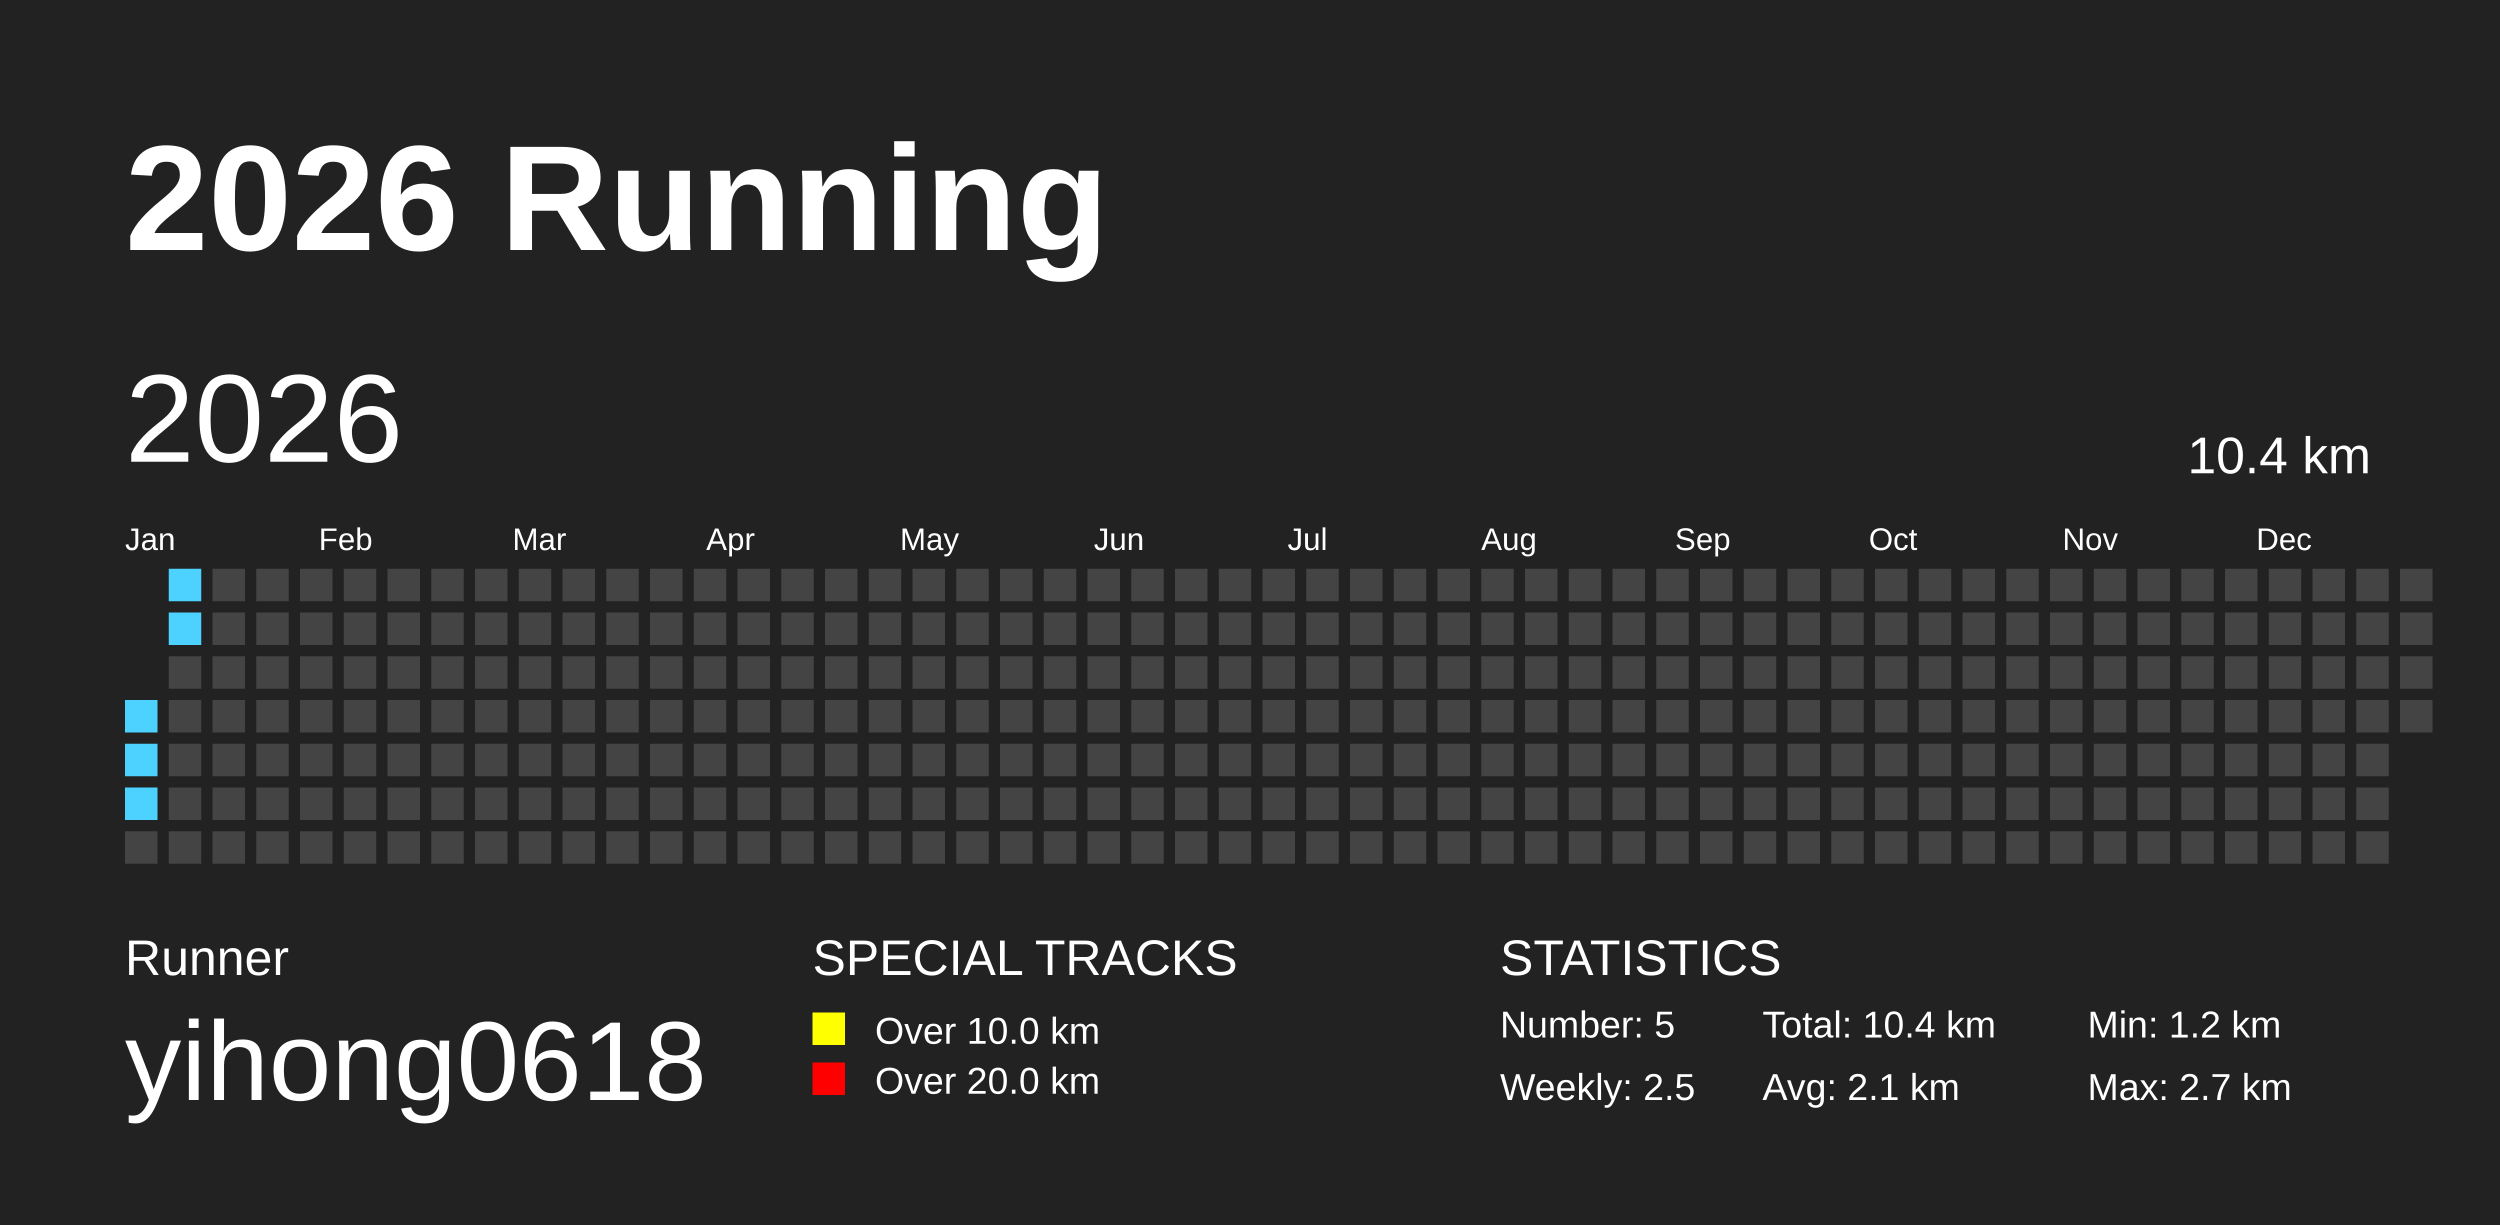
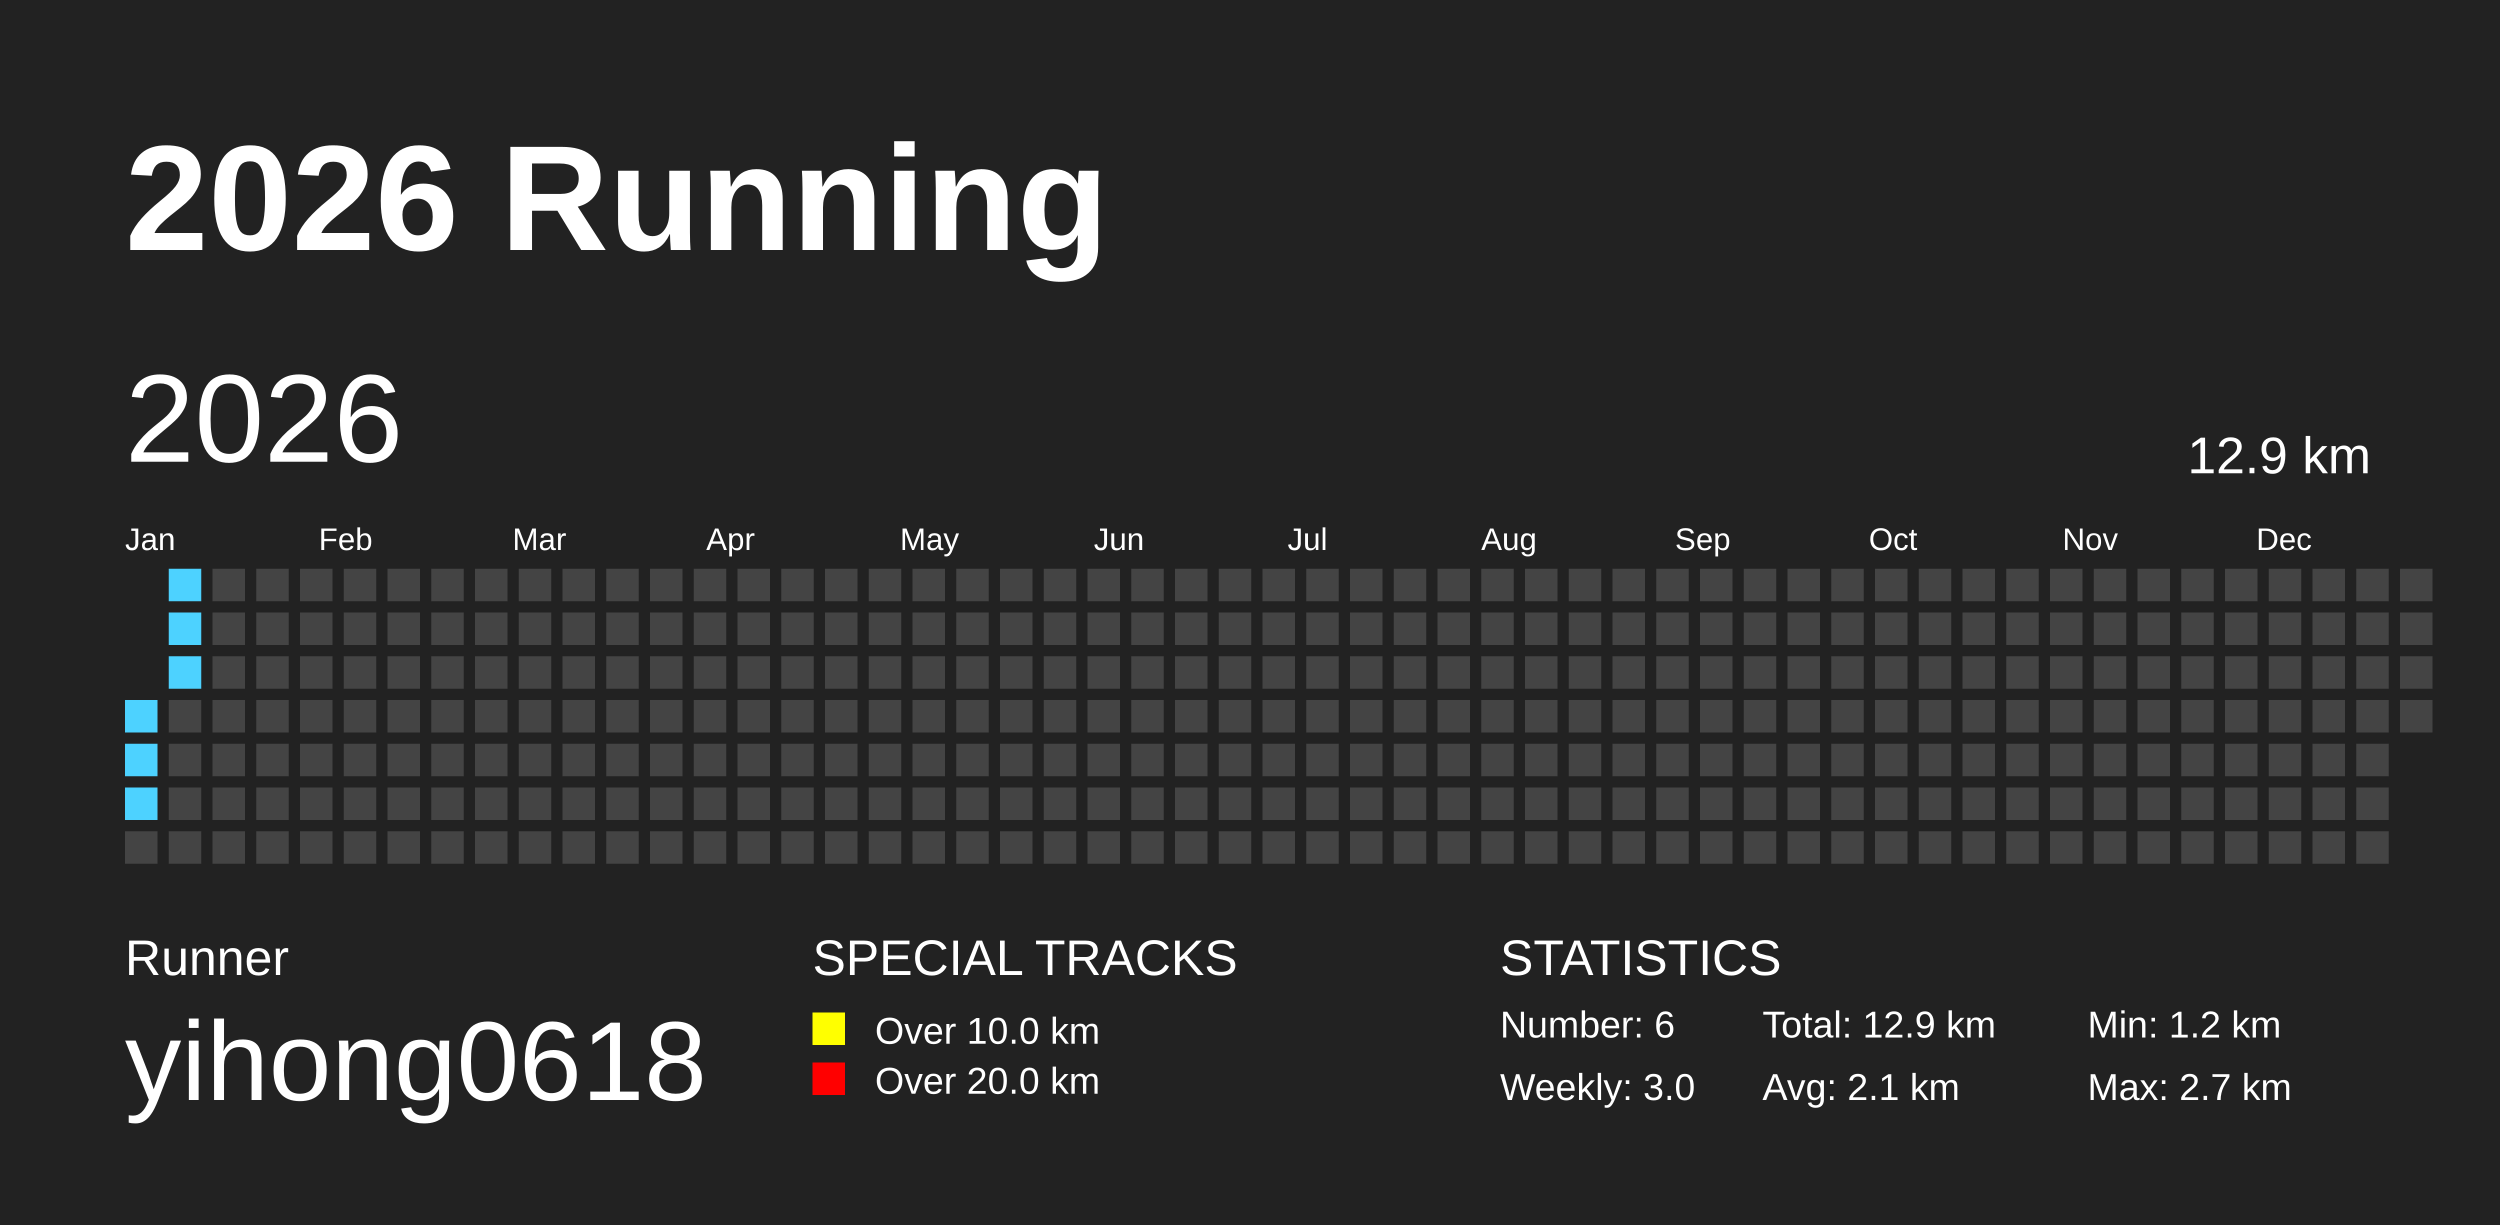
<svg xmlns="http://www.w3.org/2000/svg" baseProfile="full" height="98mm" version="1.1" viewBox="0,0,200,98" width="200mm">
  <defs />
  <rect fill="#222222" height="98" width="200" x="0" y="0" />
  <text fill="#FFFFFF" style="font-size:12px; font-family:Arial; font-weight:bold;" x="10" y="20">2026 Running</text>
  <text fill="#FFFFFF" style="font-size:4px; font-family:Arial" x="10" y="78">Runner</text>
  <text fill="#FFFFFF" style="font-size:9px; font-family:Arial" x="10" y="88">yihong0618</text>
  <text fill="#FFFFFF" style="font-size:4px; font-family:Arial" x="65" y="78">SPECIAL TRACKS</text>
  <rect fill="yellow" height="2.6" width="2.6" x="65" y="81" />
  <text fill="#FFFFFF" style="font-size:3px; font-family:Arial" x="70" y="83.5">Over 10.0 km</text>
  <rect fill="red" height="2.6" width="2.6" x="65" y="85" />
  <text fill="#FFFFFF" style="font-size:3px; font-family:Arial" x="70" y="87.5">Over 20.0 km</text>
  <text fill="#FFFFFF" style="font-size:4px; font-family:Arial" x="120" y="78">STATISTICS</text>
-   <text fill="#FFFFFF" style="font-size:3px; font-family:Arial" x="120" y="83">Number: 5</text>
-   <text fill="#FFFFFF" style="font-size:3px; font-family:Arial" x="120" y="88">Weekly: 2.5</text>
-   <text fill="#FFFFFF" style="font-size:3px; font-family:Arial" x="141" y="83">Total: 10.4 km</text>
+   <text fill="#FFFFFF" style="font-size:3px; font-family:Arial" x="120" y="83">Number: 6</text>
+   <text fill="#FFFFFF" style="font-size:3px; font-family:Arial" x="120" y="88">Weekly: 3.0</text>
+   <text fill="#FFFFFF" style="font-size:3px; font-family:Arial" x="141" y="83">Total: 12.9 km</text>
  <text fill="#FFFFFF" style="font-size:3px; font-family:Arial" x="141" y="88">Avg: 2.1 km</text>
  <text fill="#FFFFFF" style="font-size:3px; font-family:Arial" x="167" y="83">Min: 1.2 km</text>
  <text fill="#FFFFFF" style="font-size:3px; font-family:Arial" x="167" y="88">Max: 2.7 km</text>
  <text dominant-baseline="hanging" fill="#FFFFFF" style="font-size:10.0px; font-family:Arial;" x="10" y="30">2026</text>
-   <text dominant-baseline="hanging" fill="#FFFFFF" style="font-size:4.125px; font-family:Arial;" x="175" y="35">10.4 km</text>
+   <text dominant-baseline="hanging" fill="#FFFFFF" style="font-size:4.125px; font-family:Arial;" x="175" y="35">12.9 km</text>
  <text fill="#FFFFFF" style="font-size:2.5px; font-family:Arial" x="10.0" y="44">Jan</text>
  <text fill="#FFFFFF" style="font-size:2.5px; font-family:Arial" x="25.5" y="44">Feb</text>
  <text fill="#FFFFFF" style="font-size:2.5px; font-family:Arial" x="41.0" y="44">Mar</text>
  <text fill="#FFFFFF" style="font-size:2.5px; font-family:Arial" x="56.5" y="44">Apr</text>
  <text fill="#FFFFFF" style="font-size:2.5px; font-family:Arial" x="72.0" y="44">May</text>
  <text fill="#FFFFFF" style="font-size:2.5px; font-family:Arial" x="87.5" y="44">Jun</text>
  <text fill="#FFFFFF" style="font-size:2.5px; font-family:Arial" x="103.0" y="44">Jul</text>
  <text fill="#FFFFFF" style="font-size:2.5px; font-family:Arial" x="118.5" y="44">Aug</text>
  <text fill="#FFFFFF" style="font-size:2.5px; font-family:Arial" x="134.0" y="44">Sep</text>
  <text fill="#FFFFFF" style="font-size:2.5px; font-family:Arial" x="149.5" y="44">Oct</text>
  <text fill="#FFFFFF" style="font-size:2.5px; font-family:Arial" x="165.0" y="44">Nov</text>
  <text fill="#FFFFFF" style="font-size:2.5px; font-family:Arial" x="180.5" y="44">Dec</text>
  <rect fill="#4DD2FF" height="2.6" width="2.6" x="10.0" y="56.0" />
  <rect fill="#4DD2FF" height="2.6" width="2.6" x="10.0" y="59.5" />
  <rect fill="#4DD2FF" height="2.6" width="2.6" x="10.0" y="63.0" />
  <rect fill="#444444" height="2.6" width="2.6" x="10.0" y="66.5" />
  <rect fill="#4DD2FF" height="2.6" width="2.6" x="13.5" y="45.5" />
  <rect fill="#4DD2FF" height="2.6" width="2.6" x="13.5" y="49.0" />
-   <rect fill="#444444" height="2.6" width="2.6" x="13.5" y="52.5" />
+   <rect fill="#4DD2FF" height="2.6" width="2.6" x="13.5" y="52.5" />
  <rect fill="#444444" height="2.6" width="2.6" x="13.5" y="56.0" />
  <rect fill="#444444" height="2.6" width="2.6" x="13.5" y="59.5" />
  <rect fill="#444444" height="2.6" width="2.6" x="13.5" y="63.0" />
  <rect fill="#444444" height="2.6" width="2.6" x="13.5" y="66.5" />
  <rect fill="#444444" height="2.6" width="2.6" x="17.0" y="45.5" />
  <rect fill="#444444" height="2.6" width="2.6" x="17.0" y="49.0" />
  <rect fill="#444444" height="2.6" width="2.6" x="17.0" y="52.5" />
  <rect fill="#444444" height="2.6" width="2.6" x="17.0" y="56.0" />
  <rect fill="#444444" height="2.6" width="2.6" x="17.0" y="59.5" />
  <rect fill="#444444" height="2.6" width="2.6" x="17.0" y="63.0" />
  <rect fill="#444444" height="2.6" width="2.6" x="17.0" y="66.5" />
  <rect fill="#444444" height="2.6" width="2.6" x="20.5" y="45.5" />
  <rect fill="#444444" height="2.6" width="2.6" x="20.5" y="49.0" />
  <rect fill="#444444" height="2.6" width="2.6" x="20.5" y="52.5" />
  <rect fill="#444444" height="2.6" width="2.6" x="20.5" y="56.0" />
  <rect fill="#444444" height="2.6" width="2.6" x="20.5" y="59.5" />
  <rect fill="#444444" height="2.6" width="2.6" x="20.5" y="63.0" />
  <rect fill="#444444" height="2.6" width="2.6" x="20.5" y="66.5" />
  <rect fill="#444444" height="2.6" width="2.6" x="24.0" y="45.5" />
  <rect fill="#444444" height="2.6" width="2.6" x="24.0" y="49.0" />
  <rect fill="#444444" height="2.6" width="2.6" x="24.0" y="52.5" />
  <rect fill="#444444" height="2.6" width="2.6" x="24.0" y="56.0" />
  <rect fill="#444444" height="2.6" width="2.6" x="24.0" y="59.5" />
  <rect fill="#444444" height="2.6" width="2.6" x="24.0" y="63.0" />
  <rect fill="#444444" height="2.6" width="2.6" x="24.0" y="66.5" />
  <rect fill="#444444" height="2.6" width="2.6" x="27.5" y="45.5" />
  <rect fill="#444444" height="2.6" width="2.6" x="27.5" y="49.0" />
  <rect fill="#444444" height="2.6" width="2.6" x="27.5" y="52.5" />
  <rect fill="#444444" height="2.6" width="2.6" x="27.5" y="56.0" />
  <rect fill="#444444" height="2.6" width="2.6" x="27.5" y="59.5" />
  <rect fill="#444444" height="2.6" width="2.6" x="27.5" y="63.0" />
  <rect fill="#444444" height="2.6" width="2.6" x="27.5" y="66.5" />
  <rect fill="#444444" height="2.6" width="2.6" x="31.0" y="45.5" />
  <rect fill="#444444" height="2.6" width="2.6" x="31.0" y="49.0" />
  <rect fill="#444444" height="2.6" width="2.6" x="31.0" y="52.5" />
  <rect fill="#444444" height="2.6" width="2.6" x="31.0" y="56.0" />
  <rect fill="#444444" height="2.6" width="2.6" x="31.0" y="59.5" />
  <rect fill="#444444" height="2.6" width="2.6" x="31.0" y="63.0" />
  <rect fill="#444444" height="2.6" width="2.6" x="31.0" y="66.5" />
  <rect fill="#444444" height="2.6" width="2.6" x="34.5" y="45.5" />
  <rect fill="#444444" height="2.6" width="2.6" x="34.5" y="49.0" />
  <rect fill="#444444" height="2.6" width="2.6" x="34.5" y="52.5" />
  <rect fill="#444444" height="2.6" width="2.6" x="34.5" y="56.0" />
  <rect fill="#444444" height="2.6" width="2.6" x="34.5" y="59.5" />
  <rect fill="#444444" height="2.6" width="2.6" x="34.5" y="63.0" />
  <rect fill="#444444" height="2.6" width="2.6" x="34.5" y="66.5" />
  <rect fill="#444444" height="2.6" width="2.6" x="38.0" y="45.5" />
  <rect fill="#444444" height="2.6" width="2.6" x="38.0" y="49.0" />
  <rect fill="#444444" height="2.6" width="2.6" x="38.0" y="52.5" />
  <rect fill="#444444" height="2.6" width="2.6" x="38.0" y="56.0" />
  <rect fill="#444444" height="2.6" width="2.6" x="38.0" y="59.5" />
  <rect fill="#444444" height="2.6" width="2.6" x="38.0" y="63.0" />
  <rect fill="#444444" height="2.6" width="2.6" x="38.0" y="66.5" />
  <rect fill="#444444" height="2.6" width="2.6" x="41.5" y="45.5" />
  <rect fill="#444444" height="2.6" width="2.6" x="41.5" y="49.0" />
  <rect fill="#444444" height="2.6" width="2.6" x="41.5" y="52.5" />
  <rect fill="#444444" height="2.6" width="2.6" x="41.5" y="56.0" />
  <rect fill="#444444" height="2.6" width="2.6" x="41.5" y="59.5" />
  <rect fill="#444444" height="2.6" width="2.6" x="41.5" y="63.0" />
  <rect fill="#444444" height="2.6" width="2.6" x="41.5" y="66.5" />
  <rect fill="#444444" height="2.6" width="2.6" x="45.0" y="45.5" />
  <rect fill="#444444" height="2.6" width="2.6" x="45.0" y="49.0" />
  <rect fill="#444444" height="2.6" width="2.6" x="45.0" y="52.5" />
  <rect fill="#444444" height="2.6" width="2.6" x="45.0" y="56.0" />
  <rect fill="#444444" height="2.6" width="2.6" x="45.0" y="59.5" />
  <rect fill="#444444" height="2.6" width="2.6" x="45.0" y="63.0" />
  <rect fill="#444444" height="2.6" width="2.6" x="45.0" y="66.5" />
  <rect fill="#444444" height="2.6" width="2.6" x="48.5" y="45.5" />
  <rect fill="#444444" height="2.6" width="2.6" x="48.5" y="49.0" />
  <rect fill="#444444" height="2.6" width="2.6" x="48.5" y="52.5" />
  <rect fill="#444444" height="2.6" width="2.6" x="48.5" y="56.0" />
  <rect fill="#444444" height="2.6" width="2.6" x="48.5" y="59.5" />
  <rect fill="#444444" height="2.6" width="2.6" x="48.5" y="63.0" />
  <rect fill="#444444" height="2.6" width="2.6" x="48.5" y="66.5" />
  <rect fill="#444444" height="2.6" width="2.6" x="52.0" y="45.5" />
  <rect fill="#444444" height="2.6" width="2.6" x="52.0" y="49.0" />
  <rect fill="#444444" height="2.6" width="2.6" x="52.0" y="52.5" />
  <rect fill="#444444" height="2.6" width="2.6" x="52.0" y="56.0" />
  <rect fill="#444444" height="2.6" width="2.6" x="52.0" y="59.5" />
  <rect fill="#444444" height="2.6" width="2.6" x="52.0" y="63.0" />
  <rect fill="#444444" height="2.6" width="2.6" x="52.0" y="66.5" />
  <rect fill="#444444" height="2.6" width="2.6" x="55.5" y="45.5" />
  <rect fill="#444444" height="2.6" width="2.6" x="55.5" y="49.0" />
  <rect fill="#444444" height="2.6" width="2.6" x="55.5" y="52.5" />
  <rect fill="#444444" height="2.6" width="2.6" x="55.5" y="56.0" />
  <rect fill="#444444" height="2.6" width="2.6" x="55.5" y="59.5" />
  <rect fill="#444444" height="2.6" width="2.6" x="55.5" y="63.0" />
  <rect fill="#444444" height="2.6" width="2.6" x="55.5" y="66.5" />
  <rect fill="#444444" height="2.6" width="2.6" x="59.0" y="45.5" />
  <rect fill="#444444" height="2.6" width="2.6" x="59.0" y="49.0" />
  <rect fill="#444444" height="2.6" width="2.6" x="59.0" y="52.5" />
  <rect fill="#444444" height="2.6" width="2.6" x="59.0" y="56.0" />
  <rect fill="#444444" height="2.6" width="2.6" x="59.0" y="59.5" />
  <rect fill="#444444" height="2.6" width="2.6" x="59.0" y="63.0" />
  <rect fill="#444444" height="2.6" width="2.6" x="59.0" y="66.5" />
  <rect fill="#444444" height="2.6" width="2.6" x="62.5" y="45.5" />
  <rect fill="#444444" height="2.6" width="2.6" x="62.5" y="49.0" />
  <rect fill="#444444" height="2.6" width="2.6" x="62.5" y="52.5" />
  <rect fill="#444444" height="2.6" width="2.6" x="62.5" y="56.0" />
  <rect fill="#444444" height="2.6" width="2.6" x="62.5" y="59.5" />
  <rect fill="#444444" height="2.6" width="2.6" x="62.5" y="63.0" />
  <rect fill="#444444" height="2.6" width="2.6" x="62.5" y="66.5" />
  <rect fill="#444444" height="2.6" width="2.6" x="66.0" y="45.5" />
  <rect fill="#444444" height="2.6" width="2.6" x="66.0" y="49.0" />
  <rect fill="#444444" height="2.6" width="2.6" x="66.0" y="52.5" />
  <rect fill="#444444" height="2.6" width="2.6" x="66.0" y="56.0" />
  <rect fill="#444444" height="2.6" width="2.6" x="66.0" y="59.5" />
  <rect fill="#444444" height="2.6" width="2.6" x="66.0" y="63.0" />
  <rect fill="#444444" height="2.6" width="2.6" x="66.0" y="66.5" />
  <rect fill="#444444" height="2.6" width="2.6" x="69.5" y="45.5" />
  <rect fill="#444444" height="2.6" width="2.6" x="69.5" y="49.0" />
  <rect fill="#444444" height="2.6" width="2.6" x="69.5" y="52.5" />
  <rect fill="#444444" height="2.6" width="2.6" x="69.5" y="56.0" />
  <rect fill="#444444" height="2.6" width="2.6" x="69.5" y="59.5" />
  <rect fill="#444444" height="2.6" width="2.6" x="69.5" y="63.0" />
  <rect fill="#444444" height="2.6" width="2.6" x="69.5" y="66.5" />
  <rect fill="#444444" height="2.6" width="2.6" x="73.0" y="45.5" />
  <rect fill="#444444" height="2.6" width="2.6" x="73.0" y="49.0" />
  <rect fill="#444444" height="2.6" width="2.6" x="73.0" y="52.5" />
  <rect fill="#444444" height="2.6" width="2.6" x="73.0" y="56.0" />
  <rect fill="#444444" height="2.6" width="2.6" x="73.0" y="59.5" />
  <rect fill="#444444" height="2.6" width="2.6" x="73.0" y="63.0" />
  <rect fill="#444444" height="2.6" width="2.6" x="73.0" y="66.5" />
  <rect fill="#444444" height="2.6" width="2.6" x="76.5" y="45.5" />
  <rect fill="#444444" height="2.6" width="2.6" x="76.5" y="49.0" />
  <rect fill="#444444" height="2.6" width="2.6" x="76.5" y="52.5" />
  <rect fill="#444444" height="2.6" width="2.6" x="76.5" y="56.0" />
  <rect fill="#444444" height="2.6" width="2.6" x="76.5" y="59.5" />
  <rect fill="#444444" height="2.6" width="2.6" x="76.5" y="63.0" />
  <rect fill="#444444" height="2.6" width="2.6" x="76.5" y="66.5" />
  <rect fill="#444444" height="2.6" width="2.6" x="80.0" y="45.5" />
  <rect fill="#444444" height="2.6" width="2.6" x="80.0" y="49.0" />
  <rect fill="#444444" height="2.6" width="2.6" x="80.0" y="52.5" />
  <rect fill="#444444" height="2.6" width="2.6" x="80.0" y="56.0" />
  <rect fill="#444444" height="2.6" width="2.6" x="80.0" y="59.5" />
  <rect fill="#444444" height="2.6" width="2.6" x="80.0" y="63.0" />
  <rect fill="#444444" height="2.6" width="2.6" x="80.0" y="66.5" />
  <rect fill="#444444" height="2.6" width="2.6" x="83.5" y="45.5" />
  <rect fill="#444444" height="2.6" width="2.6" x="83.5" y="49.0" />
  <rect fill="#444444" height="2.6" width="2.6" x="83.5" y="52.5" />
  <rect fill="#444444" height="2.6" width="2.6" x="83.5" y="56.0" />
  <rect fill="#444444" height="2.6" width="2.6" x="83.5" y="59.5" />
  <rect fill="#444444" height="2.6" width="2.6" x="83.5" y="63.0" />
  <rect fill="#444444" height="2.6" width="2.6" x="83.5" y="66.5" />
  <rect fill="#444444" height="2.6" width="2.6" x="87.0" y="45.5" />
  <rect fill="#444444" height="2.6" width="2.6" x="87.0" y="49.0" />
  <rect fill="#444444" height="2.6" width="2.6" x="87.0" y="52.5" />
  <rect fill="#444444" height="2.6" width="2.6" x="87.0" y="56.0" />
  <rect fill="#444444" height="2.6" width="2.6" x="87.0" y="59.5" />
  <rect fill="#444444" height="2.6" width="2.6" x="87.0" y="63.0" />
  <rect fill="#444444" height="2.6" width="2.6" x="87.0" y="66.5" />
  <rect fill="#444444" height="2.6" width="2.6" x="90.5" y="45.5" />
  <rect fill="#444444" height="2.6" width="2.6" x="90.5" y="49.0" />
  <rect fill="#444444" height="2.6" width="2.6" x="90.5" y="52.5" />
  <rect fill="#444444" height="2.6" width="2.6" x="90.5" y="56.0" />
  <rect fill="#444444" height="2.6" width="2.6" x="90.5" y="59.5" />
  <rect fill="#444444" height="2.6" width="2.6" x="90.5" y="63.0" />
  <rect fill="#444444" height="2.6" width="2.6" x="90.5" y="66.5" />
  <rect fill="#444444" height="2.6" width="2.6" x="94.0" y="45.5" />
  <rect fill="#444444" height="2.6" width="2.6" x="94.0" y="49.0" />
  <rect fill="#444444" height="2.6" width="2.6" x="94.0" y="52.5" />
  <rect fill="#444444" height="2.6" width="2.6" x="94.0" y="56.0" />
  <rect fill="#444444" height="2.6" width="2.6" x="94.0" y="59.5" />
  <rect fill="#444444" height="2.6" width="2.6" x="94.0" y="63.0" />
  <rect fill="#444444" height="2.6" width="2.6" x="94.0" y="66.5" />
  <rect fill="#444444" height="2.6" width="2.6" x="97.5" y="45.5" />
  <rect fill="#444444" height="2.6" width="2.6" x="97.5" y="49.0" />
  <rect fill="#444444" height="2.6" width="2.6" x="97.5" y="52.5" />
  <rect fill="#444444" height="2.6" width="2.6" x="97.5" y="56.0" />
  <rect fill="#444444" height="2.6" width="2.6" x="97.5" y="59.5" />
  <rect fill="#444444" height="2.6" width="2.6" x="97.5" y="63.0" />
  <rect fill="#444444" height="2.6" width="2.6" x="97.5" y="66.5" />
  <rect fill="#444444" height="2.6" width="2.6" x="101.0" y="45.5" />
  <rect fill="#444444" height="2.6" width="2.6" x="101.0" y="49.0" />
  <rect fill="#444444" height="2.6" width="2.6" x="101.0" y="52.5" />
  <rect fill="#444444" height="2.6" width="2.6" x="101.0" y="56.0" />
  <rect fill="#444444" height="2.6" width="2.6" x="101.0" y="59.5" />
  <rect fill="#444444" height="2.6" width="2.6" x="101.0" y="63.0" />
  <rect fill="#444444" height="2.6" width="2.6" x="101.0" y="66.5" />
  <rect fill="#444444" height="2.6" width="2.6" x="104.5" y="45.5" />
  <rect fill="#444444" height="2.6" width="2.6" x="104.5" y="49.0" />
  <rect fill="#444444" height="2.6" width="2.6" x="104.5" y="52.5" />
  <rect fill="#444444" height="2.6" width="2.6" x="104.5" y="56.0" />
  <rect fill="#444444" height="2.6" width="2.6" x="104.5" y="59.5" />
  <rect fill="#444444" height="2.6" width="2.6" x="104.5" y="63.0" />
  <rect fill="#444444" height="2.6" width="2.6" x="104.5" y="66.5" />
  <rect fill="#444444" height="2.6" width="2.6" x="108.0" y="45.5" />
  <rect fill="#444444" height="2.6" width="2.6" x="108.0" y="49.0" />
  <rect fill="#444444" height="2.6" width="2.6" x="108.0" y="52.5" />
  <rect fill="#444444" height="2.6" width="2.6" x="108.0" y="56.0" />
  <rect fill="#444444" height="2.6" width="2.6" x="108.0" y="59.5" />
  <rect fill="#444444" height="2.6" width="2.6" x="108.0" y="63.0" />
  <rect fill="#444444" height="2.6" width="2.6" x="108.0" y="66.5" />
  <rect fill="#444444" height="2.6" width="2.6" x="111.5" y="45.5" />
  <rect fill="#444444" height="2.6" width="2.6" x="111.5" y="49.0" />
  <rect fill="#444444" height="2.6" width="2.6" x="111.5" y="52.5" />
  <rect fill="#444444" height="2.6" width="2.6" x="111.5" y="56.0" />
  <rect fill="#444444" height="2.6" width="2.6" x="111.5" y="59.5" />
  <rect fill="#444444" height="2.6" width="2.6" x="111.5" y="63.0" />
  <rect fill="#444444" height="2.6" width="2.6" x="111.5" y="66.5" />
  <rect fill="#444444" height="2.6" width="2.6" x="115.0" y="45.5" />
  <rect fill="#444444" height="2.6" width="2.6" x="115.0" y="49.0" />
  <rect fill="#444444" height="2.6" width="2.6" x="115.0" y="52.5" />
  <rect fill="#444444" height="2.6" width="2.6" x="115.0" y="56.0" />
  <rect fill="#444444" height="2.6" width="2.6" x="115.0" y="59.5" />
  <rect fill="#444444" height="2.6" width="2.6" x="115.0" y="63.0" />
  <rect fill="#444444" height="2.6" width="2.6" x="115.0" y="66.5" />
  <rect fill="#444444" height="2.6" width="2.6" x="118.5" y="45.5" />
  <rect fill="#444444" height="2.6" width="2.6" x="118.5" y="49.0" />
  <rect fill="#444444" height="2.6" width="2.6" x="118.5" y="52.5" />
  <rect fill="#444444" height="2.6" width="2.6" x="118.5" y="56.0" />
  <rect fill="#444444" height="2.6" width="2.6" x="118.5" y="59.5" />
  <rect fill="#444444" height="2.6" width="2.6" x="118.5" y="63.0" />
  <rect fill="#444444" height="2.6" width="2.6" x="118.5" y="66.5" />
  <rect fill="#444444" height="2.6" width="2.6" x="122.0" y="45.5" />
  <rect fill="#444444" height="2.6" width="2.6" x="122.0" y="49.0" />
  <rect fill="#444444" height="2.6" width="2.6" x="122.0" y="52.5" />
  <rect fill="#444444" height="2.6" width="2.6" x="122.0" y="56.0" />
  <rect fill="#444444" height="2.6" width="2.6" x="122.0" y="59.5" />
  <rect fill="#444444" height="2.6" width="2.6" x="122.0" y="63.0" />
  <rect fill="#444444" height="2.6" width="2.6" x="122.0" y="66.5" />
  <rect fill="#444444" height="2.6" width="2.6" x="125.5" y="45.5" />
  <rect fill="#444444" height="2.6" width="2.6" x="125.5" y="49.0" />
  <rect fill="#444444" height="2.6" width="2.6" x="125.5" y="52.5" />
  <rect fill="#444444" height="2.6" width="2.6" x="125.5" y="56.0" />
  <rect fill="#444444" height="2.6" width="2.6" x="125.5" y="59.5" />
  <rect fill="#444444" height="2.6" width="2.6" x="125.5" y="63.0" />
  <rect fill="#444444" height="2.6" width="2.6" x="125.5" y="66.5" />
  <rect fill="#444444" height="2.6" width="2.6" x="129.0" y="45.5" />
  <rect fill="#444444" height="2.6" width="2.6" x="129.0" y="49.0" />
  <rect fill="#444444" height="2.6" width="2.6" x="129.0" y="52.5" />
  <rect fill="#444444" height="2.6" width="2.6" x="129.0" y="56.0" />
  <rect fill="#444444" height="2.6" width="2.6" x="129.0" y="59.5" />
  <rect fill="#444444" height="2.6" width="2.6" x="129.0" y="63.0" />
  <rect fill="#444444" height="2.6" width="2.6" x="129.0" y="66.5" />
  <rect fill="#444444" height="2.6" width="2.6" x="132.5" y="45.5" />
  <rect fill="#444444" height="2.6" width="2.6" x="132.5" y="49.0" />
  <rect fill="#444444" height="2.6" width="2.6" x="132.5" y="52.5" />
  <rect fill="#444444" height="2.6" width="2.6" x="132.5" y="56.0" />
  <rect fill="#444444" height="2.6" width="2.6" x="132.5" y="59.5" />
  <rect fill="#444444" height="2.6" width="2.6" x="132.5" y="63.0" />
  <rect fill="#444444" height="2.6" width="2.6" x="132.5" y="66.5" />
  <rect fill="#444444" height="2.6" width="2.6" x="136.0" y="45.5" />
  <rect fill="#444444" height="2.6" width="2.6" x="136.0" y="49.0" />
  <rect fill="#444444" height="2.6" width="2.6" x="136.0" y="52.5" />
  <rect fill="#444444" height="2.6" width="2.6" x="136.0" y="56.0" />
  <rect fill="#444444" height="2.6" width="2.6" x="136.0" y="59.5" />
  <rect fill="#444444" height="2.6" width="2.6" x="136.0" y="63.0" />
  <rect fill="#444444" height="2.6" width="2.6" x="136.0" y="66.5" />
  <rect fill="#444444" height="2.6" width="2.6" x="139.5" y="45.5" />
  <rect fill="#444444" height="2.6" width="2.6" x="139.5" y="49.0" />
  <rect fill="#444444" height="2.6" width="2.6" x="139.5" y="52.5" />
  <rect fill="#444444" height="2.6" width="2.6" x="139.5" y="56.0" />
  <rect fill="#444444" height="2.6" width="2.6" x="139.5" y="59.5" />
  <rect fill="#444444" height="2.6" width="2.6" x="139.5" y="63.0" />
  <rect fill="#444444" height="2.6" width="2.6" x="139.5" y="66.5" />
  <rect fill="#444444" height="2.6" width="2.6" x="143.0" y="45.5" />
  <rect fill="#444444" height="2.6" width="2.6" x="143.0" y="49.0" />
  <rect fill="#444444" height="2.6" width="2.6" x="143.0" y="52.5" />
  <rect fill="#444444" height="2.6" width="2.6" x="143.0" y="56.0" />
  <rect fill="#444444" height="2.6" width="2.6" x="143.0" y="59.5" />
  <rect fill="#444444" height="2.6" width="2.6" x="143.0" y="63.0" />
  <rect fill="#444444" height="2.6" width="2.6" x="143.0" y="66.5" />
  <rect fill="#444444" height="2.6" width="2.6" x="146.5" y="45.5" />
  <rect fill="#444444" height="2.6" width="2.6" x="146.5" y="49.0" />
  <rect fill="#444444" height="2.6" width="2.6" x="146.5" y="52.5" />
  <rect fill="#444444" height="2.6" width="2.6" x="146.5" y="56.0" />
  <rect fill="#444444" height="2.6" width="2.6" x="146.5" y="59.5" />
  <rect fill="#444444" height="2.6" width="2.6" x="146.5" y="63.0" />
  <rect fill="#444444" height="2.6" width="2.6" x="146.5" y="66.5" />
  <rect fill="#444444" height="2.6" width="2.6" x="150.0" y="45.5" />
  <rect fill="#444444" height="2.6" width="2.6" x="150.0" y="49.0" />
  <rect fill="#444444" height="2.6" width="2.6" x="150.0" y="52.5" />
  <rect fill="#444444" height="2.6" width="2.6" x="150.0" y="56.0" />
  <rect fill="#444444" height="2.6" width="2.6" x="150.0" y="59.5" />
  <rect fill="#444444" height="2.6" width="2.6" x="150.0" y="63.0" />
  <rect fill="#444444" height="2.6" width="2.6" x="150.0" y="66.5" />
  <rect fill="#444444" height="2.6" width="2.6" x="153.5" y="45.5" />
  <rect fill="#444444" height="2.6" width="2.6" x="153.5" y="49.0" />
  <rect fill="#444444" height="2.6" width="2.6" x="153.5" y="52.5" />
  <rect fill="#444444" height="2.6" width="2.6" x="153.5" y="56.0" />
  <rect fill="#444444" height="2.6" width="2.6" x="153.5" y="59.5" />
  <rect fill="#444444" height="2.6" width="2.6" x="153.5" y="63.0" />
  <rect fill="#444444" height="2.6" width="2.6" x="153.5" y="66.5" />
  <rect fill="#444444" height="2.6" width="2.6" x="157.0" y="45.5" />
  <rect fill="#444444" height="2.6" width="2.6" x="157.0" y="49.0" />
  <rect fill="#444444" height="2.6" width="2.6" x="157.0" y="52.5" />
  <rect fill="#444444" height="2.6" width="2.6" x="157.0" y="56.0" />
  <rect fill="#444444" height="2.6" width="2.6" x="157.0" y="59.5" />
  <rect fill="#444444" height="2.6" width="2.6" x="157.0" y="63.0" />
  <rect fill="#444444" height="2.6" width="2.6" x="157.0" y="66.5" />
  <rect fill="#444444" height="2.6" width="2.6" x="160.5" y="45.5" />
  <rect fill="#444444" height="2.6" width="2.6" x="160.5" y="49.0" />
  <rect fill="#444444" height="2.6" width="2.6" x="160.5" y="52.5" />
  <rect fill="#444444" height="2.6" width="2.6" x="160.5" y="56.0" />
  <rect fill="#444444" height="2.6" width="2.6" x="160.5" y="59.5" />
  <rect fill="#444444" height="2.6" width="2.6" x="160.5" y="63.0" />
  <rect fill="#444444" height="2.6" width="2.6" x="160.5" y="66.5" />
  <rect fill="#444444" height="2.6" width="2.6" x="164.0" y="45.5" />
  <rect fill="#444444" height="2.6" width="2.6" x="164.0" y="49.0" />
  <rect fill="#444444" height="2.6" width="2.6" x="164.0" y="52.5" />
  <rect fill="#444444" height="2.6" width="2.6" x="164.0" y="56.0" />
  <rect fill="#444444" height="2.6" width="2.6" x="164.0" y="59.5" />
  <rect fill="#444444" height="2.6" width="2.6" x="164.0" y="63.0" />
  <rect fill="#444444" height="2.6" width="2.6" x="164.0" y="66.5" />
  <rect fill="#444444" height="2.6" width="2.6" x="167.5" y="45.5" />
  <rect fill="#444444" height="2.6" width="2.6" x="167.5" y="49.0" />
  <rect fill="#444444" height="2.6" width="2.6" x="167.5" y="52.5" />
  <rect fill="#444444" height="2.6" width="2.6" x="167.5" y="56.0" />
  <rect fill="#444444" height="2.6" width="2.6" x="167.5" y="59.5" />
  <rect fill="#444444" height="2.6" width="2.6" x="167.5" y="63.0" />
  <rect fill="#444444" height="2.6" width="2.6" x="167.5" y="66.5" />
  <rect fill="#444444" height="2.6" width="2.6" x="171.0" y="45.5" />
  <rect fill="#444444" height="2.6" width="2.6" x="171.0" y="49.0" />
  <rect fill="#444444" height="2.6" width="2.6" x="171.0" y="52.5" />
  <rect fill="#444444" height="2.6" width="2.6" x="171.0" y="56.0" />
  <rect fill="#444444" height="2.6" width="2.6" x="171.0" y="59.5" />
  <rect fill="#444444" height="2.6" width="2.6" x="171.0" y="63.0" />
  <rect fill="#444444" height="2.6" width="2.6" x="171.0" y="66.5" />
  <rect fill="#444444" height="2.6" width="2.6" x="174.5" y="45.5" />
  <rect fill="#444444" height="2.6" width="2.6" x="174.5" y="49.0" />
  <rect fill="#444444" height="2.6" width="2.6" x="174.5" y="52.5" />
  <rect fill="#444444" height="2.6" width="2.6" x="174.5" y="56.0" />
  <rect fill="#444444" height="2.6" width="2.6" x="174.5" y="59.5" />
  <rect fill="#444444" height="2.6" width="2.6" x="174.5" y="63.0" />
  <rect fill="#444444" height="2.6" width="2.6" x="174.5" y="66.5" />
  <rect fill="#444444" height="2.6" width="2.6" x="178.0" y="45.5" />
  <rect fill="#444444" height="2.6" width="2.6" x="178.0" y="49.0" />
  <rect fill="#444444" height="2.6" width="2.6" x="178.0" y="52.5" />
  <rect fill="#444444" height="2.6" width="2.6" x="178.0" y="56.0" />
  <rect fill="#444444" height="2.6" width="2.6" x="178.0" y="59.5" />
  <rect fill="#444444" height="2.6" width="2.6" x="178.0" y="63.0" />
  <rect fill="#444444" height="2.6" width="2.6" x="178.0" y="66.5" />
  <rect fill="#444444" height="2.6" width="2.6" x="181.5" y="45.5" />
  <rect fill="#444444" height="2.6" width="2.6" x="181.5" y="49.0" />
  <rect fill="#444444" height="2.6" width="2.6" x="181.5" y="52.5" />
  <rect fill="#444444" height="2.6" width="2.6" x="181.5" y="56.0" />
  <rect fill="#444444" height="2.6" width="2.6" x="181.5" y="59.5" />
  <rect fill="#444444" height="2.6" width="2.6" x="181.5" y="63.0" />
  <rect fill="#444444" height="2.6" width="2.6" x="181.5" y="66.5" />
  <rect fill="#444444" height="2.6" width="2.6" x="185.0" y="45.5" />
  <rect fill="#444444" height="2.6" width="2.6" x="185.0" y="49.0" />
  <rect fill="#444444" height="2.6" width="2.6" x="185.0" y="52.5" />
  <rect fill="#444444" height="2.6" width="2.6" x="185.0" y="56.0" />
  <rect fill="#444444" height="2.6" width="2.6" x="185.0" y="59.5" />
  <rect fill="#444444" height="2.6" width="2.6" x="185.0" y="63.0" />
  <rect fill="#444444" height="2.6" width="2.6" x="185.0" y="66.5" />
  <rect fill="#444444" height="2.6" width="2.6" x="188.5" y="45.5" />
  <rect fill="#444444" height="2.6" width="2.6" x="188.5" y="49.0" />
  <rect fill="#444444" height="2.6" width="2.6" x="188.5" y="52.5" />
  <rect fill="#444444" height="2.6" width="2.6" x="188.5" y="56.0" />
  <rect fill="#444444" height="2.6" width="2.6" x="188.5" y="59.5" />
  <rect fill="#444444" height="2.6" width="2.6" x="188.5" y="63.0" />
  <rect fill="#444444" height="2.6" width="2.6" x="188.5" y="66.5" />
  <rect fill="#444444" height="2.6" width="2.6" x="192.0" y="45.5" />
  <rect fill="#444444" height="2.6" width="2.6" x="192.0" y="49.0" />
  <rect fill="#444444" height="2.6" width="2.6" x="192.0" y="52.5" />
  <rect fill="#444444" height="2.6" width="2.6" x="192.0" y="56.0" />
</svg>
